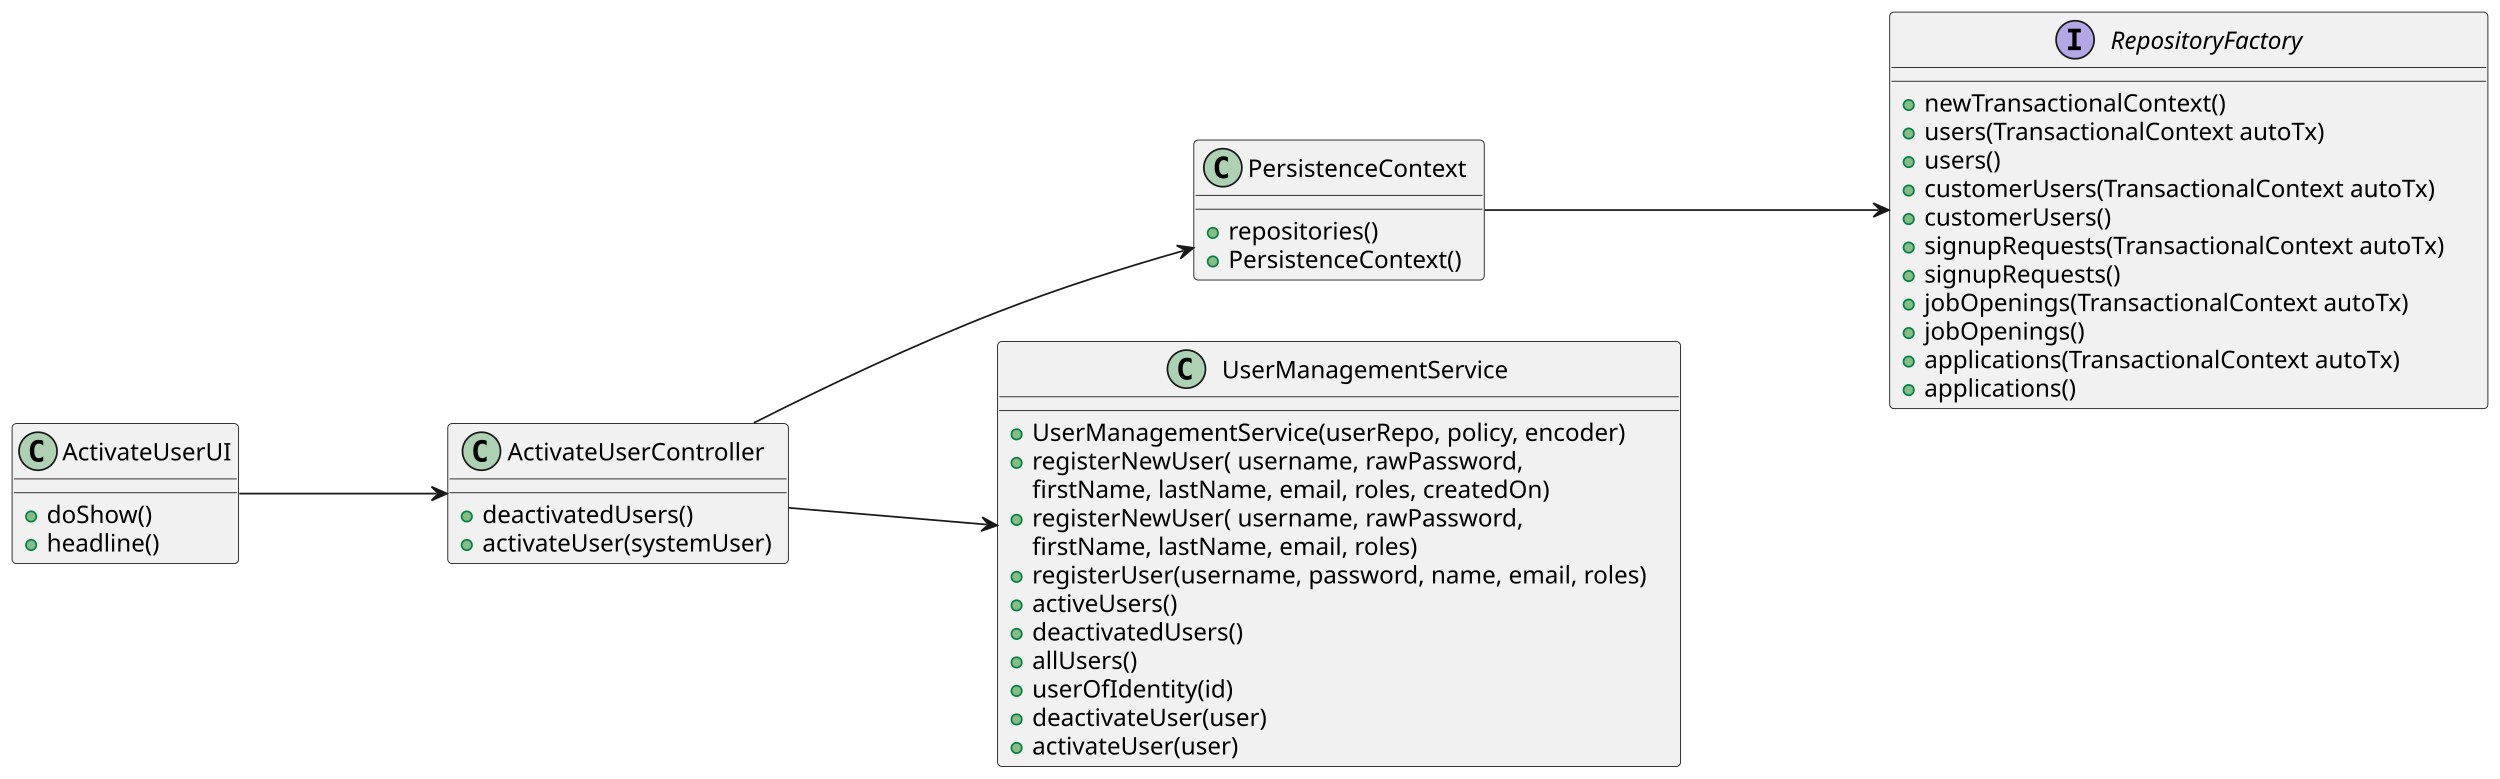
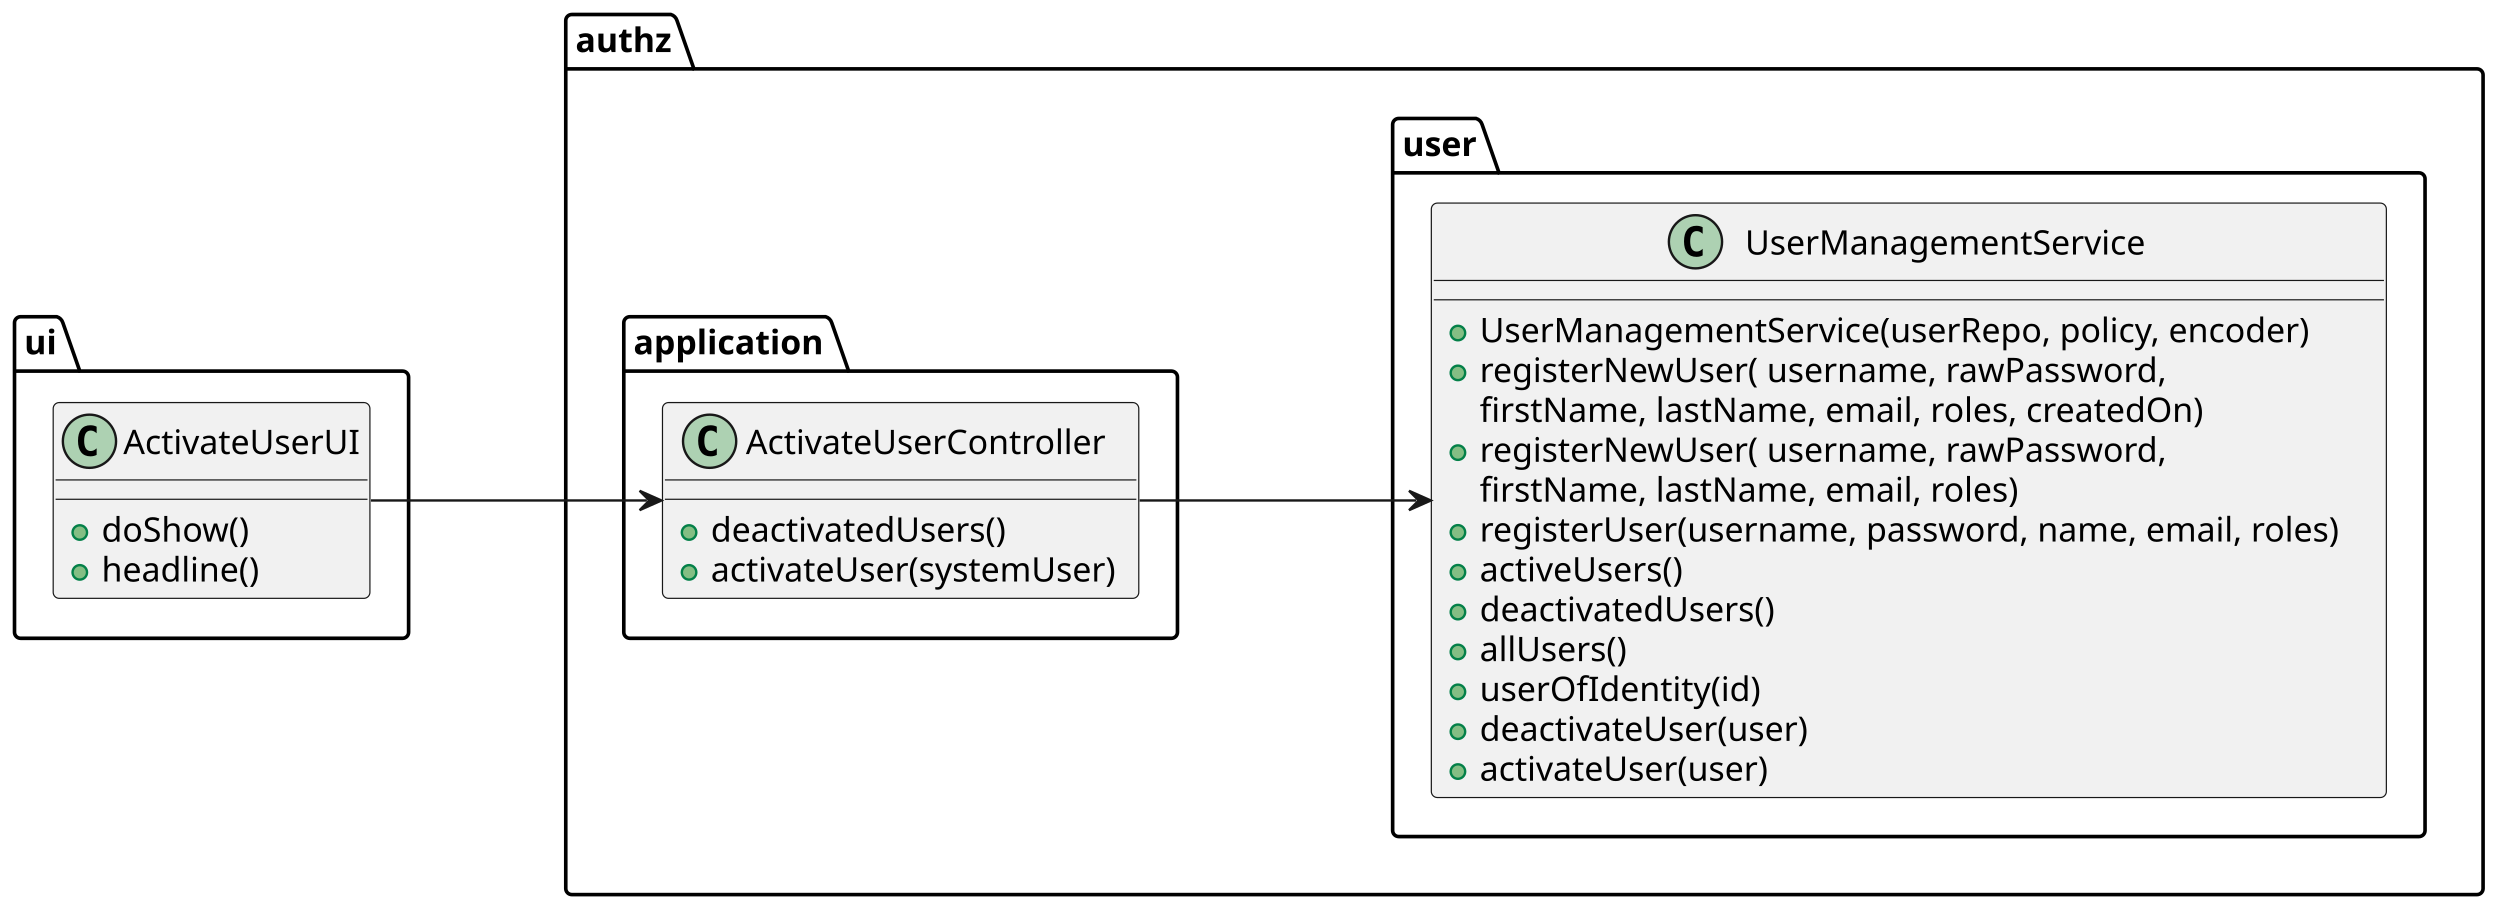
- <svg xmlns="http://www.w3.org/2000/svg" contentStyleType="text/css" height="450px" preserveAspectRatio="none" style="width:1446px;height:450px;background:#FFFFFF;" version="1.1" viewBox="0 0 1446 450" width="1446px" zoomAndPan="magnify">
+ <svg xmlns="http://www.w3.org/2000/svg" contentStyleType="text/css" height="377px" preserveAspectRatio="none" style="width:1034px;height:377px;background:#FFFFFF;" version="1.1" viewBox="0 0 1034 377" width="1034px" zoomAndPan="magnify">
  <defs />
  <g>
+     <g id="cluster_ui">
+       <path d="M8.5,131 L23.5,131 A3.75,3.75 0 0 1 26,133.5 L33,153.488 L166.5,153.488 A2.5,2.5 0 0 1 169,155.988 L169,261.5 A2.5,2.5 0 0 1 166.5,264 L8.5,264 A2.5,2.5 0 0 1 6,261.5 L6,133.5 A2.5,2.5 0 0 1 8.5,131 " fill="none" style="stroke:#000000;stroke-width:1.5;" />
+       <line style="stroke:#000000;stroke-width:1.5;" x1="6" x2="33" y1="153.488" y2="153.488" />
+       <text fill="#000000" font-family="sans-serif" font-size="14" font-weight="bold" lengthAdjust="spacing" textLength="14" x="10" y="146.535">ui</text>
+     </g>
+     <g id="cluster_authz">
+       <path d="M236.5,6 L277.5,6 A3.75,3.75 0 0 1 280,8.5 L287,28.488 L1024.5,28.488 A2.5,2.5 0 0 1 1027,30.988 L1027,367.5 A2.5,2.5 0 0 1 1024.5,370 L236.5,370 A2.5,2.5 0 0 1 234,367.5 L234,8.5 A2.5,2.5 0 0 1 236.5,6 " fill="none" style="stroke:#000000;stroke-width:1.5;" />
+       <line style="stroke:#000000;stroke-width:1.5;" x1="234" x2="287" y1="28.488" y2="28.488" />
+       <text fill="#000000" font-family="sans-serif" font-size="14" font-weight="bold" lengthAdjust="spacing" textLength="40" x="238" y="21.535">authz</text>
+     </g>
+     <g id="cluster_application">
+       <path d="M260.5,131 L341.5,131 A3.75,3.75 0 0 1 344,133.5 L351,153.488 L484.5,153.488 A2.5,2.5 0 0 1 487,155.988 L487,261.5 A2.5,2.5 0 0 1 484.5,264 L260.5,264 A2.5,2.5 0 0 1 258,261.5 L258,133.5 A2.5,2.5 0 0 1 260.5,131 " fill="none" style="stroke:#000000;stroke-width:1.5;" />
+       <line style="stroke:#000000;stroke-width:1.5;" x1="258" x2="351" y1="153.488" y2="153.488" />
+       <text fill="#000000" font-family="sans-serif" font-size="14" font-weight="bold" lengthAdjust="spacing" textLength="80" x="262" y="146.535">application</text>
+     </g>
+     <g id="cluster_user">
+       <path d="M578.5,49 L610.5,49 A3.75,3.75 0 0 1 613,51.5 L620,71.488 L1000.5,71.488 A2.5,2.5 0 0 1 1003,73.988 L1003,343.5 A2.5,2.5 0 0 1 1000.5,346 L578.5,346 A2.5,2.5 0 0 1 576,343.5 L576,51.5 A2.5,2.5 0 0 1 578.5,49 " fill="none" style="stroke:#000000;stroke-width:1.5;" />
+       <line style="stroke:#000000;stroke-width:1.5;" x1="576" x2="620" y1="71.488" y2="71.488" />
+       <text fill="#000000" font-family="sans-serif" font-size="14" font-weight="bold" lengthAdjust="spacing" textLength="31" x="580" y="64.535">user</text>
+     </g>
    <g id="elem_ActivateUserUI">
-       <rect codeLine="4" fill="#F1F1F1" height="80.977" id="ActivateUserUI" rx="2.5" ry="2.5" style="stroke:#181818;stroke-width:0.5;" width="131" x="7" y="245" />
-       <ellipse cx="22" cy="261" fill="#ADD1B2" rx="11" ry="11" style="stroke:#181818;stroke-width:1.0;" />
-       <path d="M24.973,266.643 Q24.392,266.942 23.753,267.091 Q23.114,267.241 22.408,267.241 Q19.901,267.241 18.581,265.589 Q17.262,263.937 17.262,260.816 Q17.262,257.687 18.581,256.035 Q19.901,254.383 22.408,254.383 Q23.114,254.383 23.761,254.532 Q24.409,254.682 24.973,254.981 L24.973,257.703 Q24.342,257.122 23.749,256.852 Q23.155,256.582 22.524,256.582 Q21.18,256.582 20.495,257.649 Q19.81,258.716 19.81,260.816 Q19.81,262.908 20.495,263.974 Q21.18,265.041 22.524,265.041 Q23.155,265.041 23.749,264.771 Q24.342,264.502 24.973,263.92 Z " fill="#000000" />
-       <text fill="#000000" font-family="sans-serif" font-size="14" lengthAdjust="spacing" textLength="99" x="36" y="266.291">ActivateUserUI</text>
-       <line style="stroke:#181818;stroke-width:0.5;" x1="8" x2="137" y1="277" y2="277" />
-       <line style="stroke:#181818;stroke-width:0.5;" x1="8" x2="137" y1="285" y2="285" />
-       <ellipse cx="18" cy="298.744" fill="#84BE84" rx="3" ry="3" style="stroke:#038048;stroke-width:1.0;" />
-       <text fill="#000000" font-family="sans-serif" font-size="14" lengthAdjust="spacing" textLength="65" x="27" y="302.535">doShow()</text>
-       <ellipse cx="18" cy="315.232" fill="#84BE84" rx="3" ry="3" style="stroke:#038048;stroke-width:1.0;" />
-       <text fill="#000000" font-family="sans-serif" font-size="14" lengthAdjust="spacing" textLength="69" x="27" y="319.023">headline()</text>
+       <rect codeLine="4" fill="#F1F1F1" height="80.977" id="ActivateUserUI" rx="2.5" ry="2.5" style="stroke:#181818;stroke-width:0.5;" width="131" x="22" y="166.5" />
+       <ellipse cx="37" cy="182.5" fill="#ADD1B2" rx="11" ry="11" style="stroke:#181818;stroke-width:1.0;" />
+       <path d="M39.973,188.143 Q39.392,188.442 38.753,188.591 Q38.114,188.741 37.408,188.741 Q34.901,188.741 33.581,187.089 Q32.262,185.437 32.262,182.316 Q32.262,179.186 33.581,177.535 Q34.901,175.883 37.408,175.883 Q38.114,175.883 38.761,176.032 Q39.409,176.182 39.973,176.481 L39.973,179.203 Q39.342,178.622 38.749,178.352 Q38.155,178.083 37.524,178.083 Q36.18,178.083 35.495,179.149 Q34.81,180.216 34.81,182.316 Q34.81,184.408 35.495,185.474 Q36.18,186.541 37.524,186.541 Q38.155,186.541 38.749,186.271 Q39.342,186.001 39.973,185.42 Z " fill="#000000" />
+       <text fill="#000000" font-family="sans-serif" font-size="14" lengthAdjust="spacing" textLength="99" x="51" y="187.791">ActivateUserUI</text>
+       <line style="stroke:#181818;stroke-width:0.5;" x1="23" x2="152" y1="198.5" y2="198.5" />
+       <line style="stroke:#181818;stroke-width:0.5;" x1="23" x2="152" y1="206.5" y2="206.5" />
+       <ellipse cx="33" cy="220.244" fill="#84BE84" rx="3" ry="3" style="stroke:#038048;stroke-width:1.0;" />
+       <text fill="#000000" font-family="sans-serif" font-size="14" lengthAdjust="spacing" textLength="65" x="42" y="224.035">doShow()</text>
+       <ellipse cx="33" cy="236.732" fill="#84BE84" rx="3" ry="3" style="stroke:#038048;stroke-width:1.0;" />
+       <text fill="#000000" font-family="sans-serif" font-size="14" lengthAdjust="spacing" textLength="69" x="42" y="240.523">headline()</text>
    </g>
    <g id="elem_ActivateUserController">
-       <rect codeLine="9" fill="#F1F1F1" height="80.977" id="ActivateUserController" rx="2.5" ry="2.5" style="stroke:#181818;stroke-width:0.5;" width="197" x="259" y="245" />
-       <ellipse cx="278.5" cy="261" fill="#ADD1B2" rx="11" ry="11" style="stroke:#181818;stroke-width:1.0;" />
-       <path d="M281.473,266.643 Q280.892,266.942 280.253,267.091 Q279.614,267.241 278.908,267.241 Q276.401,267.241 275.082,265.589 Q273.762,263.937 273.762,260.816 Q273.762,257.687 275.082,256.035 Q276.401,254.383 278.908,254.383 Q279.614,254.383 280.261,254.532 Q280.909,254.682 281.473,254.981 L281.473,257.703 Q280.842,257.122 280.249,256.852 Q279.655,256.582 279.024,256.582 Q277.68,256.582 276.995,257.649 Q276.31,258.716 276.31,260.816 Q276.31,262.908 276.995,263.974 Q277.68,265.041 279.024,265.041 Q279.655,265.041 280.249,264.771 Q280.842,264.502 281.473,263.92 Z " fill="#000000" />
-       <text fill="#000000" font-family="sans-serif" font-size="14" lengthAdjust="spacing" textLength="155" x="293.5" y="266.291">ActivateUserController</text>
-       <line style="stroke:#181818;stroke-width:0.5;" x1="260" x2="455" y1="277" y2="277" />
-       <line style="stroke:#181818;stroke-width:0.5;" x1="260" x2="455" y1="285" y2="285" />
-       <ellipse cx="270" cy="298.744" fill="#84BE84" rx="3" ry="3" style="stroke:#038048;stroke-width:1.0;" />
-       <text fill="#000000" font-family="sans-serif" font-size="14" lengthAdjust="spacing" textLength="126" x="279" y="302.535">deactivatedUsers()</text>
-       <ellipse cx="270" cy="315.232" fill="#84BE84" rx="3" ry="3" style="stroke:#038048;stroke-width:1.0;" />
-       <text fill="#000000" font-family="sans-serif" font-size="14" lengthAdjust="spacing" textLength="171" x="279" y="319.023">activateUser(systemUser)</text>
-     </g>
-     <g id="elem_RepositoryFactory">
-       <rect codeLine="14" fill="#F1F1F1" height="229.371" id="RepositoryFactory" rx="2.5" ry="2.5" style="stroke:#181818;stroke-width:0.5;" width="346" x="1093" y="7" />
-       <ellipse cx="1200.25" cy="23" fill="#B4A7E5" rx="11" ry="11" style="stroke:#181818;stroke-width:1.0;" />
-       <path d="M1196.178,18.765 L1196.178,16.607 L1203.557,16.607 L1203.557,18.765 L1201.092,18.765 L1201.092,26.842 L1203.557,26.842 L1203.557,29 L1196.178,29 L1196.178,26.842 L1198.643,26.842 L1198.643,18.765 Z " fill="#000000" />
-       <text fill="#000000" font-family="sans-serif" font-size="14" font-style="italic" lengthAdjust="spacing" textLength="123" x="1220.75" y="28.291">RepositoryFactory</text>
-       <line style="stroke:#181818;stroke-width:0.5;" x1="1094" x2="1438" y1="39" y2="39" />
-       <line style="stroke:#181818;stroke-width:0.5;" x1="1094" x2="1438" y1="47" y2="47" />
-       <ellipse cx="1104" cy="60.744" fill="#84BE84" rx="3" ry="3" style="stroke:#038048;stroke-width:1.0;" />
-       <text fill="#000000" font-family="sans-serif" font-size="14" lengthAdjust="spacing" textLength="186" x="1113" y="64.535">newTransactionalContext()</text>
-       <ellipse cx="1104" cy="77.232" fill="#84BE84" rx="3" ry="3" style="stroke:#038048;stroke-width:1.0;" />
-       <text fill="#000000" font-family="sans-serif" font-size="14" lengthAdjust="spacing" textLength="248" x="1113" y="81.023">users(TransactionalContext autoTx)</text>
-       <ellipse cx="1104" cy="93.721" fill="#84BE84" rx="3" ry="3" style="stroke:#038048;stroke-width:1.0;" />
-       <text fill="#000000" font-family="sans-serif" font-size="14" lengthAdjust="spacing" textLength="47" x="1113" y="97.512">users()</text>
-       <ellipse cx="1104" cy="110.209" fill="#84BE84" rx="3" ry="3" style="stroke:#038048;stroke-width:1.0;" />
-       <text fill="#000000" font-family="sans-serif" font-size="14" lengthAdjust="spacing" textLength="313" x="1113" y="114">customerUsers(TransactionalContext autoTx)</text>
-       <ellipse cx="1104" cy="126.697" fill="#84BE84" rx="3" ry="3" style="stroke:#038048;stroke-width:1.0;" />
-       <text fill="#000000" font-family="sans-serif" font-size="14" lengthAdjust="spacing" textLength="112" x="1113" y="130.488">customerUsers()</text>
-       <ellipse cx="1104" cy="143.185" fill="#84BE84" rx="3" ry="3" style="stroke:#038048;stroke-width:1.0;" />
-       <text fill="#000000" font-family="sans-serif" font-size="14" lengthAdjust="spacing" textLength="320" x="1113" y="146.977">signupRequests(TransactionalContext autoTx)</text>
-       <ellipse cx="1104" cy="159.674" fill="#84BE84" rx="3" ry="3" style="stroke:#038048;stroke-width:1.0;" />
-       <text fill="#000000" font-family="sans-serif" font-size="14" lengthAdjust="spacing" textLength="119" x="1113" y="163.465">signupRequests()</text>
-       <ellipse cx="1104" cy="176.162" fill="#84BE84" rx="3" ry="3" style="stroke:#038048;stroke-width:1.0;" />
-       <text fill="#000000" font-family="sans-serif" font-size="14" lengthAdjust="spacing" textLength="299" x="1113" y="179.953">jobOpenings(TransactionalContext autoTx)</text>
-       <ellipse cx="1104" cy="192.65" fill="#84BE84" rx="3" ry="3" style="stroke:#038048;stroke-width:1.0;" />
-       <text fill="#000000" font-family="sans-serif" font-size="14" lengthAdjust="spacing" textLength="98" x="1113" y="196.441">jobOpenings()</text>
-       <ellipse cx="1104" cy="209.139" fill="#84BE84" rx="3" ry="3" style="stroke:#038048;stroke-width:1.0;" />
-       <text fill="#000000" font-family="sans-serif" font-size="14" lengthAdjust="spacing" textLength="294" x="1113" y="212.93">applications(TransactionalContext autoTx)</text>
-       <ellipse cx="1104" cy="225.627" fill="#84BE84" rx="3" ry="3" style="stroke:#038048;stroke-width:1.0;" />
-       <text fill="#000000" font-family="sans-serif" font-size="14" lengthAdjust="spacing" textLength="93" x="1113" y="229.418">applications()</text>
-     </g>
-     <g id="elem_PersistenceContext">
-       <rect codeLine="28" fill="#F1F1F1" height="80.977" id="PersistenceContext" rx="2.5" ry="2.5" style="stroke:#181818;stroke-width:0.5;" width="168" x="690.5" y="81" />
-       <ellipse cx="707.3" cy="97" fill="#ADD1B2" rx="11" ry="11" style="stroke:#181818;stroke-width:1.0;" />
-       <path d="M710.273,102.643 Q709.692,102.942 709.053,103.091 Q708.414,103.241 707.708,103.241 Q705.201,103.241 703.881,101.589 Q702.562,99.937 702.562,96.816 Q702.562,93.686 703.881,92.035 Q705.201,90.383 707.708,90.383 Q708.414,90.383 709.061,90.532 Q709.709,90.682 710.273,90.981 L710.273,93.703 Q709.642,93.122 709.049,92.852 Q708.455,92.582 707.824,92.582 Q706.48,92.582 705.795,93.649 Q705.11,94.716 705.11,96.816 Q705.11,98.908 705.795,99.974 Q706.48,101.041 707.824,101.041 Q708.455,101.041 709.049,100.771 Q709.642,100.501 710.273,99.92 Z " fill="#000000" />
-       <text fill="#000000" font-family="sans-serif" font-size="14" lengthAdjust="spacing" textLength="132" x="721.7" y="102.291">PersistenceContext</text>
-       <line style="stroke:#181818;stroke-width:0.5;" x1="691.5" x2="857.5" y1="113" y2="113" />
-       <line style="stroke:#181818;stroke-width:0.5;" x1="691.5" x2="857.5" y1="121" y2="121" />
-       <ellipse cx="701.5" cy="134.744" fill="#84BE84" rx="3" ry="3" style="stroke:#038048;stroke-width:1.0;" />
-       <text fill="#000000" font-family="sans-serif" font-size="14" lengthAdjust="spacing" textLength="92" x="710.5" y="138.535">repositories()</text>
-       <ellipse cx="701.5" cy="151.232" fill="#84BE84" rx="3" ry="3" style="stroke:#038048;stroke-width:1.0;" />
-       <text fill="#000000" font-family="sans-serif" font-size="14" lengthAdjust="spacing" textLength="142" x="710.5" y="155.023">PersistenceContext()</text>
+       <rect codeLine="12" fill="#F1F1F1" height="80.977" id="ActivateUserController" rx="2.5" ry="2.5" style="stroke:#181818;stroke-width:0.5;" width="197" x="274" y="166.5" />
+       <ellipse cx="293.5" cy="182.5" fill="#ADD1B2" rx="11" ry="11" style="stroke:#181818;stroke-width:1.0;" />
+       <path d="M296.473,188.143 Q295.892,188.442 295.253,188.591 Q294.614,188.741 293.908,188.741 Q291.401,188.741 290.082,187.089 Q288.762,185.437 288.762,182.316 Q288.762,179.186 290.082,177.535 Q291.401,175.883 293.908,175.883 Q294.614,175.883 295.261,176.032 Q295.909,176.182 296.473,176.481 L296.473,179.203 Q295.842,178.622 295.249,178.352 Q294.655,178.083 294.024,178.083 Q292.68,178.083 291.995,179.149 Q291.31,180.216 291.31,182.316 Q291.31,184.408 291.995,185.474 Q292.68,186.541 294.024,186.541 Q294.655,186.541 295.249,186.271 Q295.842,186.001 296.473,185.42 Z " fill="#000000" />
+       <text fill="#000000" font-family="sans-serif" font-size="14" lengthAdjust="spacing" textLength="155" x="308.5" y="187.791">ActivateUserController</text>
+       <line style="stroke:#181818;stroke-width:0.5;" x1="275" x2="470" y1="198.5" y2="198.5" />
+       <line style="stroke:#181818;stroke-width:0.5;" x1="275" x2="470" y1="206.5" y2="206.5" />
+       <ellipse cx="285" cy="220.244" fill="#84BE84" rx="3" ry="3" style="stroke:#038048;stroke-width:1.0;" />
+       <text fill="#000000" font-family="sans-serif" font-size="14" lengthAdjust="spacing" textLength="126" x="294" y="224.035">deactivatedUsers()</text>
+       <ellipse cx="285" cy="236.732" fill="#84BE84" rx="3" ry="3" style="stroke:#038048;stroke-width:1.0;" />
+       <text fill="#000000" font-family="sans-serif" font-size="14" lengthAdjust="spacing" textLength="171" x="294" y="240.523">activateUser(systemUser)</text>
    </g>
    <g id="elem_UserManagementService">
-       <rect codeLine="33" fill="#F1F1F1" height="245.859" id="UserManagementService" rx="2.5" ry="2.5" style="stroke:#181818;stroke-width:0.5;" width="395" x="577" y="197.5" />
-       <ellipse cx="686.25" cy="213.5" fill="#ADD1B2" rx="11" ry="11" style="stroke:#181818;stroke-width:1.0;" />
-       <path d="M689.223,219.143 Q688.642,219.442 688.003,219.591 Q687.364,219.741 686.658,219.741 Q684.151,219.741 682.832,218.089 Q681.512,216.437 681.512,213.316 Q681.512,210.186 682.832,208.535 Q684.151,206.883 686.658,206.883 Q687.364,206.883 688.011,207.032 Q688.659,207.182 689.223,207.481 L689.223,210.203 Q688.592,209.622 687.999,209.352 Q687.405,209.083 686.774,209.083 Q685.43,209.083 684.745,210.149 Q684.06,211.216 684.06,213.316 Q684.06,215.408 684.745,216.474 Q685.43,217.541 686.774,217.541 Q687.405,217.541 687.999,217.271 Q688.592,217.001 689.223,216.42 Z " fill="#000000" />
-       <text fill="#000000" font-family="sans-serif" font-size="14" lengthAdjust="spacing" textLength="168" x="706.75" y="218.791">UserManagementService</text>
-       <line style="stroke:#181818;stroke-width:0.5;" x1="578" x2="971" y1="229.5" y2="229.5" />
-       <line style="stroke:#181818;stroke-width:0.5;" x1="578" x2="971" y1="237.5" y2="237.5" />
-       <ellipse cx="588" cy="251.244" fill="#84BE84" rx="3" ry="3" style="stroke:#038048;stroke-width:1.0;" />
-       <text fill="#000000" font-family="sans-serif" font-size="14" lengthAdjust="spacing" textLength="355" x="597" y="255.035">UserManagementService(userRepo, policy, encoder)</text>
-       <ellipse cx="588" cy="267.732" fill="#84BE84" rx="3" ry="3" style="stroke:#038048;stroke-width:1.0;" />
-       <text fill="#000000" font-family="sans-serif" font-size="14" lengthAdjust="spacing" textLength="296" x="597" y="271.523">registerNewUser( username,  rawPassword,</text>
-       <text fill="#000000" font-family="sans-serif" font-size="14" lengthAdjust="spacing" textLength="316" x="597" y="288.012">firstName,  lastName,  email, roles, createdOn)</text>
-       <ellipse cx="588" cy="300.709" fill="#84BE84" rx="3" ry="3" style="stroke:#038048;stroke-width:1.0;" />
-       <text fill="#000000" font-family="sans-serif" font-size="14" lengthAdjust="spacing" textLength="296" x="597" y="304.5">registerNewUser( username,  rawPassword,</text>
-       <text fill="#000000" font-family="sans-serif" font-size="14" lengthAdjust="spacing" textLength="237" x="597" y="320.988">firstName,  lastName,  email, roles)</text>
-       <ellipse cx="588" cy="333.685" fill="#84BE84" rx="3" ry="3" style="stroke:#038048;stroke-width:1.0;" />
-       <text fill="#000000" font-family="sans-serif" font-size="14" lengthAdjust="spacing" textLength="369" x="597" y="337.477">registerUser(username, password, name, email, roles)</text>
-       <ellipse cx="588" cy="350.174" fill="#84BE84" rx="3" ry="3" style="stroke:#038048;stroke-width:1.0;" />
-       <text fill="#000000" font-family="sans-serif" font-size="14" lengthAdjust="spacing" textLength="87" x="597" y="353.965">activeUsers()</text>
-       <ellipse cx="588" cy="366.662" fill="#84BE84" rx="3" ry="3" style="stroke:#038048;stroke-width:1.0;" />
-       <text fill="#000000" font-family="sans-serif" font-size="14" lengthAdjust="spacing" textLength="126" x="597" y="370.453">deactivatedUsers()</text>
-       <ellipse cx="588" cy="383.15" fill="#84BE84" rx="3" ry="3" style="stroke:#038048;stroke-width:1.0;" />
-       <text fill="#000000" font-family="sans-serif" font-size="14" lengthAdjust="spacing" textLength="64" x="597" y="386.941">allUsers()</text>
-       <ellipse cx="588" cy="399.639" fill="#84BE84" rx="3" ry="3" style="stroke:#038048;stroke-width:1.0;" />
-       <text fill="#000000" font-family="sans-serif" font-size="14" lengthAdjust="spacing" textLength="120" x="597" y="403.43">userOfIdentity(id)</text>
-       <ellipse cx="588" cy="416.127" fill="#84BE84" rx="3" ry="3" style="stroke:#038048;stroke-width:1.0;" />
-       <text fill="#000000" font-family="sans-serif" font-size="14" lengthAdjust="spacing" textLength="140" x="597" y="419.918">deactivateUser(user)</text>
-       <ellipse cx="588" cy="432.615" fill="#84BE84" rx="3" ry="3" style="stroke:#038048;stroke-width:1.0;" />
-       <text fill="#000000" font-family="sans-serif" font-size="14" lengthAdjust="spacing" textLength="123" x="597" y="436.406">activateUser(user)</text>
+       <rect codeLine="19" fill="#F1F1F1" height="245.859" id="UserManagementService" rx="2.5" ry="2.5" style="stroke:#181818;stroke-width:0.5;" width="395" x="592" y="84" />
+       <ellipse cx="701.25" cy="100" fill="#ADD1B2" rx="11" ry="11" style="stroke:#181818;stroke-width:1.0;" />
+       <path d="M704.223,105.643 Q703.642,105.942 703.003,106.091 Q702.364,106.241 701.658,106.241 Q699.151,106.241 697.832,104.589 Q696.512,102.937 696.512,99.816 Q696.512,96.686 697.832,95.035 Q699.151,93.383 701.658,93.383 Q702.364,93.383 703.011,93.532 Q703.659,93.682 704.223,93.981 L704.223,96.703 Q703.592,96.122 702.999,95.852 Q702.405,95.582 701.774,95.582 Q700.43,95.582 699.745,96.649 Q699.06,97.716 699.06,99.816 Q699.06,101.908 699.745,102.974 Q700.43,104.041 701.774,104.041 Q702.405,104.041 702.999,103.771 Q703.592,103.501 704.223,102.92 Z " fill="#000000" />
+       <text fill="#000000" font-family="sans-serif" font-size="14" lengthAdjust="spacing" textLength="168" x="721.75" y="105.291">UserManagementService</text>
+       <line style="stroke:#181818;stroke-width:0.5;" x1="593" x2="986" y1="116" y2="116" />
+       <line style="stroke:#181818;stroke-width:0.5;" x1="593" x2="986" y1="124" y2="124" />
+       <ellipse cx="603" cy="137.744" fill="#84BE84" rx="3" ry="3" style="stroke:#038048;stroke-width:1.0;" />
+       <text fill="#000000" font-family="sans-serif" font-size="14" lengthAdjust="spacing" textLength="355" x="612" y="141.535">UserManagementService(userRepo, policy, encoder)</text>
+       <ellipse cx="603" cy="154.232" fill="#84BE84" rx="3" ry="3" style="stroke:#038048;stroke-width:1.0;" />
+       <text fill="#000000" font-family="sans-serif" font-size="14" lengthAdjust="spacing" textLength="296" x="612" y="158.023">registerNewUser( username,  rawPassword,</text>
+       <text fill="#000000" font-family="sans-serif" font-size="14" lengthAdjust="spacing" textLength="316" x="612" y="174.512">firstName,  lastName,  email, roles, createdOn)</text>
+       <ellipse cx="603" cy="187.209" fill="#84BE84" rx="3" ry="3" style="stroke:#038048;stroke-width:1.0;" />
+       <text fill="#000000" font-family="sans-serif" font-size="14" lengthAdjust="spacing" textLength="296" x="612" y="191">registerNewUser( username,  rawPassword,</text>
+       <text fill="#000000" font-family="sans-serif" font-size="14" lengthAdjust="spacing" textLength="237" x="612" y="207.488">firstName,  lastName,  email, roles)</text>
+       <ellipse cx="603" cy="220.185" fill="#84BE84" rx="3" ry="3" style="stroke:#038048;stroke-width:1.0;" />
+       <text fill="#000000" font-family="sans-serif" font-size="14" lengthAdjust="spacing" textLength="369" x="612" y="223.977">registerUser(username, password, name, email, roles)</text>
+       <ellipse cx="603" cy="236.674" fill="#84BE84" rx="3" ry="3" style="stroke:#038048;stroke-width:1.0;" />
+       <text fill="#000000" font-family="sans-serif" font-size="14" lengthAdjust="spacing" textLength="87" x="612" y="240.465">activeUsers()</text>
+       <ellipse cx="603" cy="253.162" fill="#84BE84" rx="3" ry="3" style="stroke:#038048;stroke-width:1.0;" />
+       <text fill="#000000" font-family="sans-serif" font-size="14" lengthAdjust="spacing" textLength="126" x="612" y="256.953">deactivatedUsers()</text>
+       <ellipse cx="603" cy="269.65" fill="#84BE84" rx="3" ry="3" style="stroke:#038048;stroke-width:1.0;" />
+       <text fill="#000000" font-family="sans-serif" font-size="14" lengthAdjust="spacing" textLength="64" x="612" y="273.441">allUsers()</text>
+       <ellipse cx="603" cy="286.139" fill="#84BE84" rx="3" ry="3" style="stroke:#038048;stroke-width:1.0;" />
+       <text fill="#000000" font-family="sans-serif" font-size="14" lengthAdjust="spacing" textLength="120" x="612" y="289.93">userOfIdentity(id)</text>
+       <ellipse cx="603" cy="302.627" fill="#84BE84" rx="3" ry="3" style="stroke:#038048;stroke-width:1.0;" />
+       <text fill="#000000" font-family="sans-serif" font-size="14" lengthAdjust="spacing" textLength="140" x="612" y="306.418">deactivateUser(user)</text>
+       <ellipse cx="603" cy="319.115" fill="#84BE84" rx="3" ry="3" style="stroke:#038048;stroke-width:1.0;" />
+       <text fill="#000000" font-family="sans-serif" font-size="14" lengthAdjust="spacing" textLength="123" x="612" y="322.906">activateUser(user)</text>
    </g>
    <g id="link_ActivateUserUI_ActivateUserController">
-       <path codeLine="50" d="M138.43,285.5 C174,285.5 212.82,285.5 252.55,285.5 " fill="none" id="ActivateUserUI-to-ActivateUserController" style="stroke:#181818;stroke-width:1.0;" />
-       <polygon fill="#181818" points="258.55,285.5,249.55,281.5,253.55,285.5,249.55,289.5,258.55,285.5" style="stroke:#181818;stroke-width:1.0;" />
+       <path codeLine="37" d="M153.43,207 C189,207 227.82,207 267.55,207 " fill="none" id="ActivateUserUI-to-ActivateUserController" style="stroke:#181818;stroke-width:1.0;" />
+       <polygon fill="#181818" points="273.55,207,264.55,203,268.55,207,264.55,211,273.55,207" style="stroke:#181818;stroke-width:1.0;" />
    </g>
    <g id="link_ActivateUserController_UserManagementService">
-       <path codeLine="52" d="M456.32,293.75 C492.51,296.8 528.961,299.876 570.801,303.406 " fill="none" id="ActivateUserController-to-UserManagementService" style="stroke:#181818;stroke-width:1.0;" />
-       <polygon fill="#181818" points="576.78,303.91,568.148,299.168,571.798,303.49,567.476,307.139,576.78,303.91" style="stroke:#181818;stroke-width:1.0;" />
-     </g>
-     <g id="link_ActivateUserController_PersistenceContext">
-       <path codeLine="54" d="M436.08,244.57 C477.26,223.78 529.13,199.06 577,180.5 C613.53,166.34 649.18,155.096 684.54,145.006 " fill="none" id="ActivateUserController-to-PersistenceContext" style="stroke:#181818;stroke-width:1.0;" />
-       <polygon fill="#181818" points="690.31,143.36,680.558,141.983,685.502,144.732,682.753,149.676,690.31,143.36" style="stroke:#181818;stroke-width:1.0;" />
-     </g>
-     <g id="link_PersistenceContext_RepositoryFactory">
-       <path codeLine="57" d="M858.81,121.5 C922.74,121.5 1007.2,121.5 1086.53,121.5 " fill="none" id="PersistenceContext-to-RepositoryFactory" style="stroke:#181818;stroke-width:1.0;" />
-       <polygon fill="#181818" points="1092.53,121.5,1083.53,117.5,1087.53,121.5,1083.53,125.5,1092.53,121.5" style="stroke:#181818;stroke-width:1.0;" />
+       <path codeLine="39" d="M471.32,207 C507.51,207 543.94,207 585.78,207 " fill="none" id="ActivateUserController-to-UserManagementService" style="stroke:#181818;stroke-width:1.0;" />
+       <polygon fill="#181818" points="591.78,207,582.78,203,586.78,207,582.78,211,591.78,207" style="stroke:#181818;stroke-width:1.0;" />
    </g>
  </g>
</svg>
